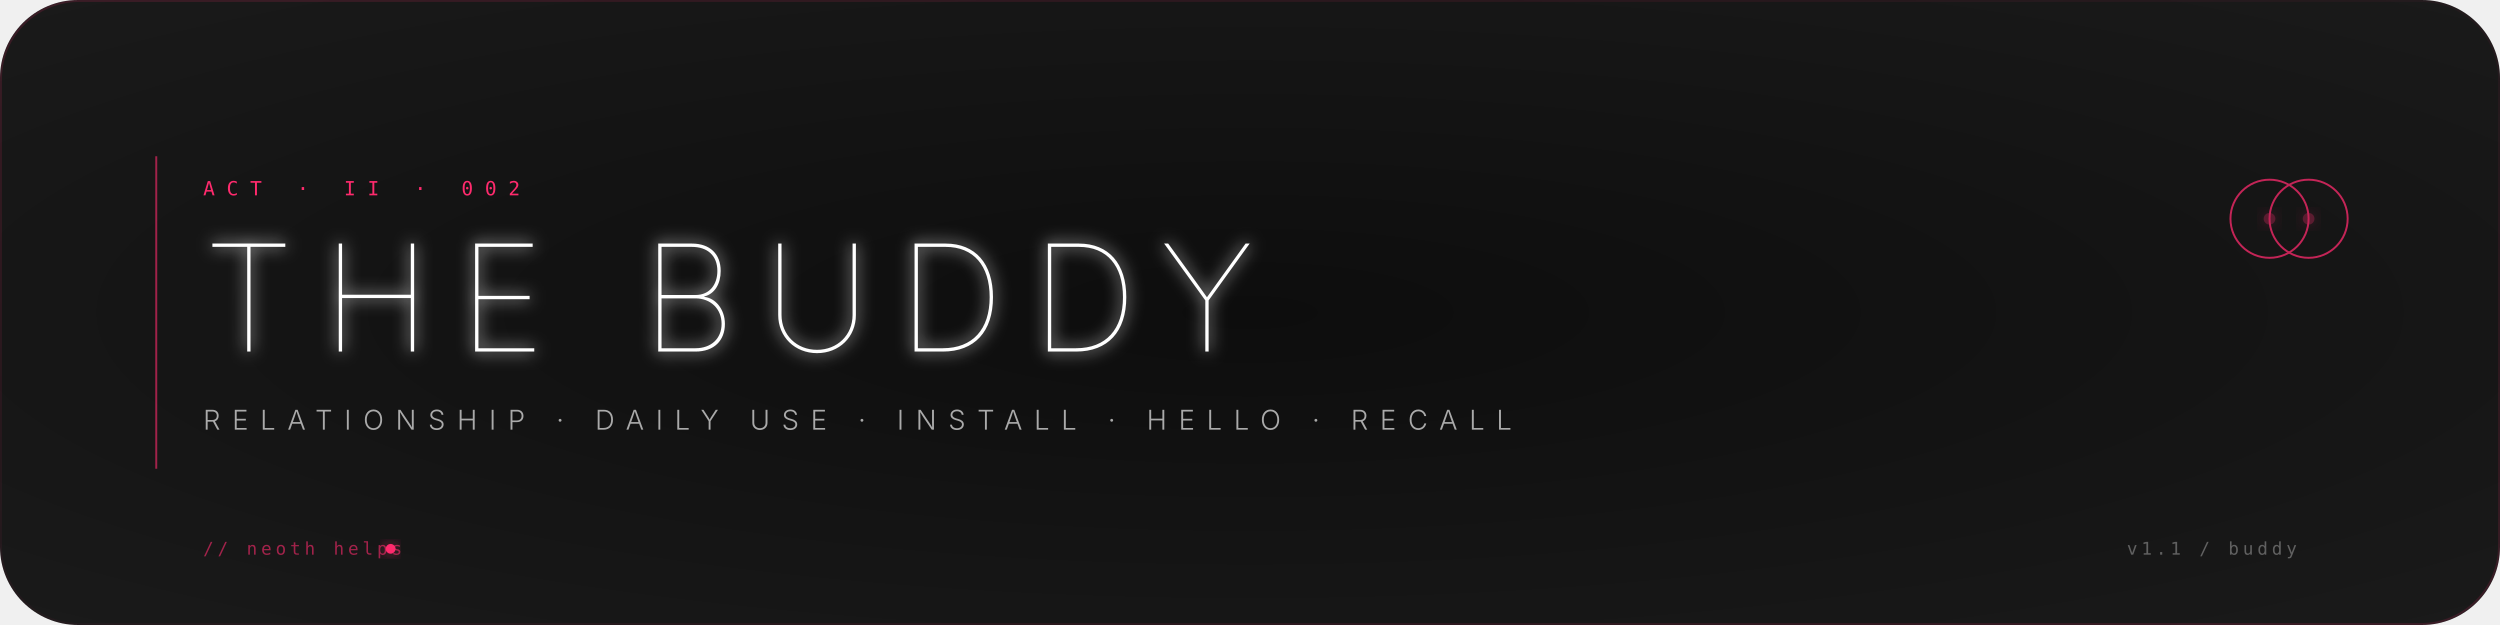
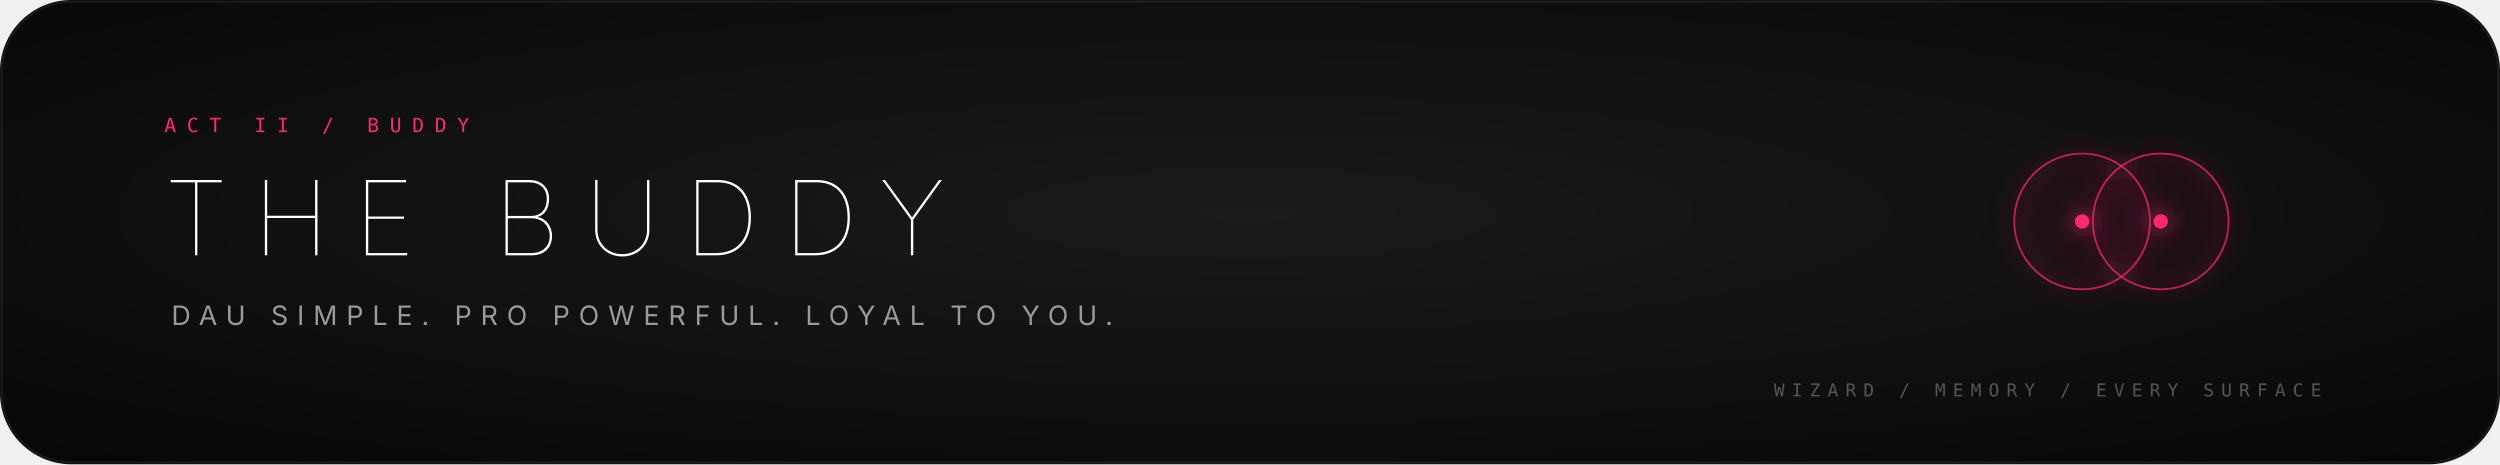
- <svg xmlns="http://www.w3.org/2000/svg" viewBox="0 0 1280 320" width="1280" height="320" preserveAspectRatio="xMidYMid meet" role="img" aria-label="Act II — The Buddy">
+ <svg xmlns="http://www.w3.org/2000/svg" width="1400" height="260" viewBox="0 0 1400 260" fill="none" role="img" aria-labelledby="title desc">
  <defs>
-     <radialGradient id="act2-bg" cx="50%" cy="50%" r="70%">
-       <stop offset="0%" stop-color="#0d0d0d" />
-       <stop offset="100%" stop-color="#1a1a1a" />
+     <radialGradient id="bg" cx="50%" cy="46%" r="82%">
+       <stop offset="0" stop-color="#1a1a1a" />
+       <stop offset=".62" stop-color="#0d0d0d" />
+       <stop offset="1" stop-color="#050505" />
    </radialGradient>
-     <linearGradient id="act2-border" x1="0%" y1="0%" x2="100%" y2="100%">
-       <stop offset="0%" stop-color="#ff2a6d" stop-opacity="0.15" />
-       <stop offset="50%" stop-color="#ff2a6d" stop-opacity="0.04" />
-       <stop offset="100%" stop-color="#ff2a6d" stop-opacity="0.15" />
+     <linearGradient id="line" x1="130" y1="0" x2="1270" y2="0">
+       <stop offset="0" stop-color="#ff2a6d" stop-opacity="0" />
+       <stop offset=".5" stop-color="#ff2a6d" stop-opacity=".88" />
+       <stop offset="1" stop-color="#ff2a6d" stop-opacity="0" />
    </linearGradient>
-     <linearGradient id="act2-trace" x1="0%" x2="100%">
-       <stop offset="0%" stop-color="#ff2a6d" stop-opacity="0" />
-       <stop offset="50%" stop-color="#ff2a6d" stop-opacity="0.8" />
-       <stop offset="100%" stop-color="#ff2a6d" stop-opacity="0" />
-     </linearGradient>
-     <filter id="act2-glow" x="-50%" y="-50%" width="200%" height="200%">
-       <feGaussianBlur stdDeviation="4" result="b" />
+     <filter id="glow" x="-30%" y="-80%" width="160%" height="260%">
+       <feGaussianBlur stdDeviation="6" result="b" />
      <feMerge>
        <feMergeNode in="b" />
        <feMergeNode in="SourceGraphic" />
      </feMerge>
    </filter>
+     <style>
+       .sans{font-family:"SF Pro Display",Inter,"Helvetica Neue",ui-sans-serif,system-ui,-apple-system,BlinkMacSystemFont,"Segoe UI",sans-serif}
+       .mono{font-family:"SF Mono",ui-monospace,SFMono-Regular,Menlo,Consolas,monospace}
+     </style>
  </defs>
-   <rect width="1280" height="320" rx="40" fill="url(#act2-bg)" />
-   <rect x="0.5" y="0.5" width="1279" height="319" rx="40" fill="none" stroke="url(#act2-border)" stroke-width="1" />
-   <line x1="80" y1="80" x2="80" y2="240" stroke="#ff2a6d" stroke-width="1" opacity="0.6" />
-   <g transform="translate(1140, 90)" opacity="0.75">
-     <circle cx="22" cy="22" r="20" fill="none" stroke="#ff2a6d" stroke-width="1" />
-     <circle cx="42" cy="22" r="20" fill="none" stroke="#ff2a6d" stroke-width="1" />
-     <circle cx="22" cy="22" r="3" fill="#ff2a6d" opacity="0.4" filter="url(#act2-glow)" />
-     <circle cx="42" cy="22" r="3" fill="#ff2a6d" opacity="0.4" filter="url(#act2-glow)">
-       <animate attributeName="opacity" values="0.2;0.8;0.2" dur="3s" repeatCount="indefinite" />
+   <rect width="1400" height="260" rx="40" fill="url(#bg)" />
+   <rect x="1" y="1" width="1398" height="258" rx="39" stroke="white" stroke-opacity=".08" />
+   <path d="M150 150 C 360 220, 470 80, 700 150 C 930 220, 1040 80, 1250 150" stroke="url(#line)" stroke-width="2" fill="none" filter="url(#glow)">
+     <animate attributeName="opacity" values=".32;.72;.32" dur="6.4s" repeatCount="indefinite" />
+   </path>
+   <text x="92" y="74" fill="#ff2a6d" class="mono" font-size="11" letter-spacing="6">ACT II / BUDDY</text>
+   <text x="92" y="143" fill="white" class="sans" font-size="58" font-weight="100" letter-spacing="14">THE BUDDY</text>
+   <text x="96" y="182" fill="#9a9a9a" class="sans" font-size="15" letter-spacing="5">DAU SIMPLE. PRO POWERFUL. LOYAL TO YOU.</text>
+   <g transform="translate(1118 72)" stroke="#ff2a6d" stroke-opacity=".72" filter="url(#glow)">
+     <circle cx="48" cy="52" r="38" fill="#ff2a6d" fill-opacity=".028" />
+     <circle cx="92" cy="52" r="38" fill="#ff2a6d" fill-opacity=".028" />
+     <circle cx="48" cy="52" r="4" fill="#ff2a6d" stroke="none" />
+     <circle cx="92" cy="52" r="4" fill="#ff2a6d" stroke="none">
+       <animate attributeName="opacity" values=".28;1;.28" dur="2.8s" repeatCount="indefinite" />
    </circle>
  </g>
-   <text x="104" y="100" font-family="'JetBrains Mono', 'SF Mono', ui-monospace, monospace" font-size="10" letter-spacing="6" fill="#ff2a6d">ACT · II · 002</text>
-   <text x="104" y="180" font-family="-apple-system, 'SF Pro Display', 'Helvetica Neue', sans-serif" font-weight="100" font-size="76" letter-spacing="14" fill="#ffffff" filter="url(#act2-glow)">THE BUDDY</text>
-   <text x="104" y="220" font-family="-apple-system, 'SF Pro Display', system-ui, sans-serif" font-weight="300" font-size="14" letter-spacing="6" fill="#aaaaaa">
-     RELATIONSHIP · DAILY USE · INSTALL · HELLO · RECALL
-   </text>
-   <line x1="104" y1="260" x2="1176" y2="260" stroke="url(#act2-trace)" stroke-width="1" opacity="0.5" />
-   <text x="104" y="284" font-family="'JetBrains Mono', monospace" font-size="9" letter-spacing="2" fill="#ff2a6d" opacity="0.6">// neoth helps</text>
-   <text x="1176" y="284" font-family="'JetBrains Mono', monospace" font-size="9" letter-spacing="2" fill="#aaaaaa" opacity="0.5" text-anchor="end">v1.1 / buddy</text>
-   <circle cx="200" cy="281" r="2.5" fill="#ff2a6d" filter="url(#act2-glow)">
-     <animate attributeName="opacity" values="0.3;1;0.3" dur="2.4s" repeatCount="indefinite" />
-   </circle>
+   <text x="1300" y="222" text-anchor="end" fill="#555" class="mono" font-size="10" letter-spacing="4">WIZARD / MEMORY / EVERY SURFACE</text>
</svg>
